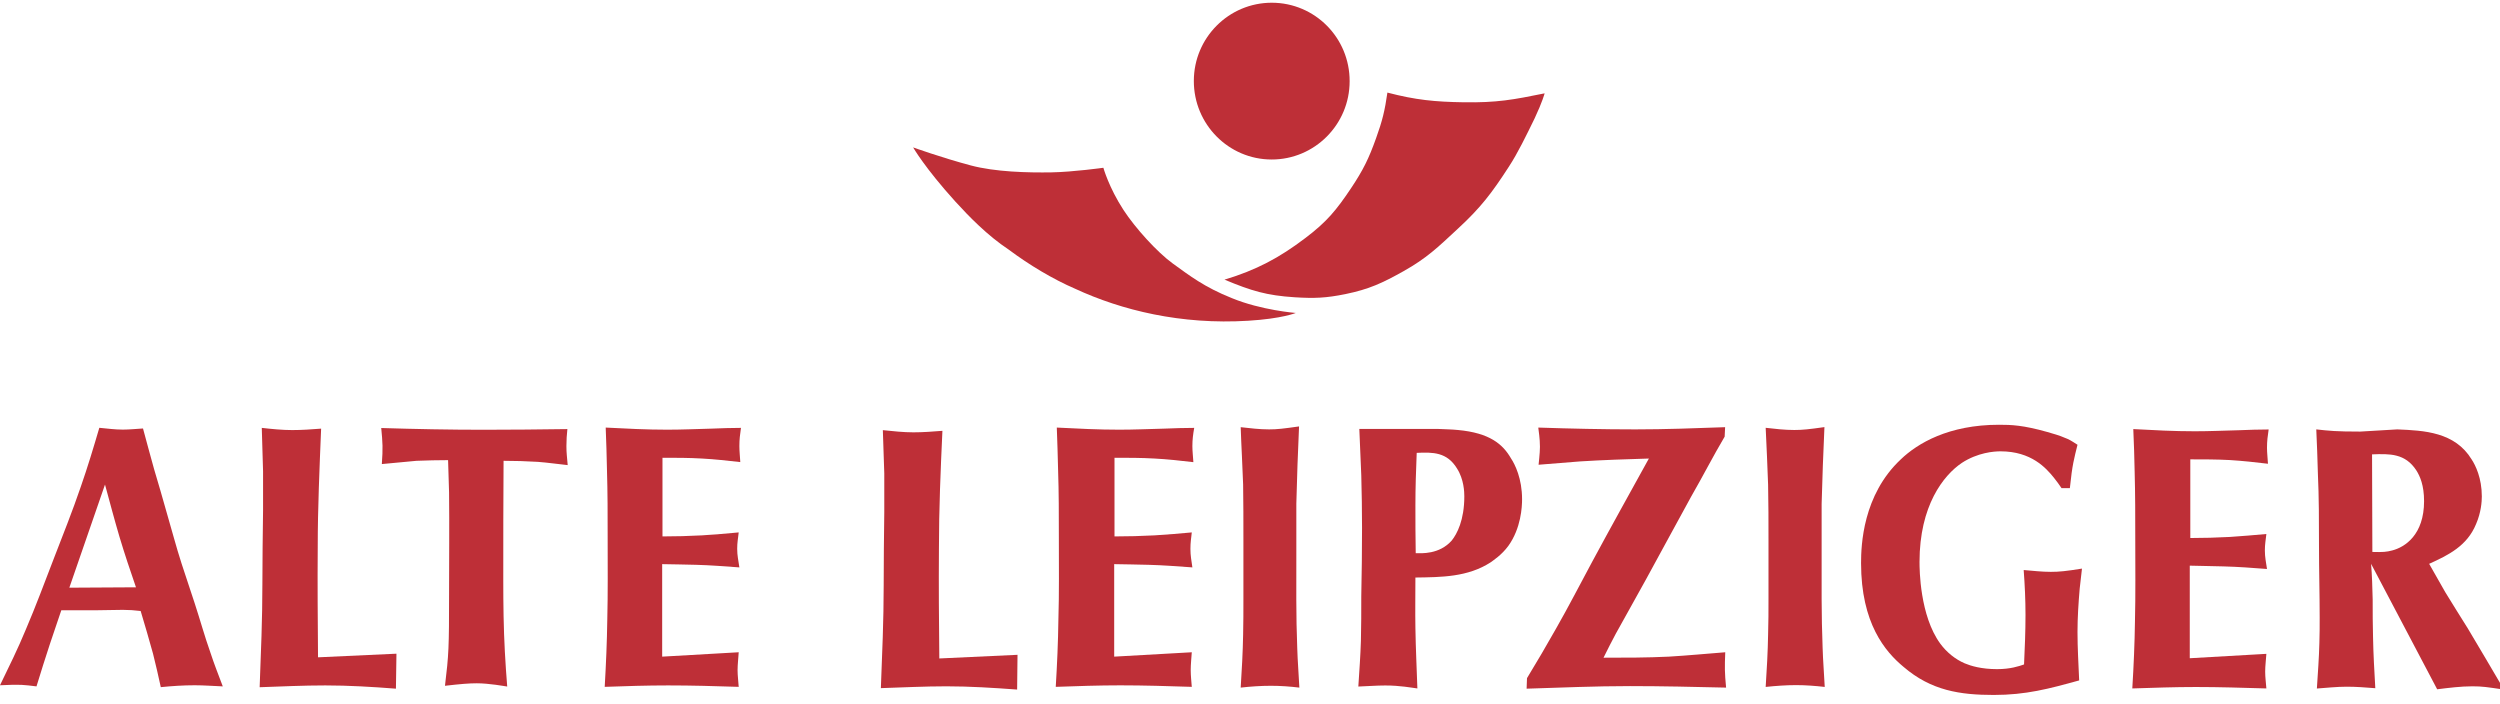
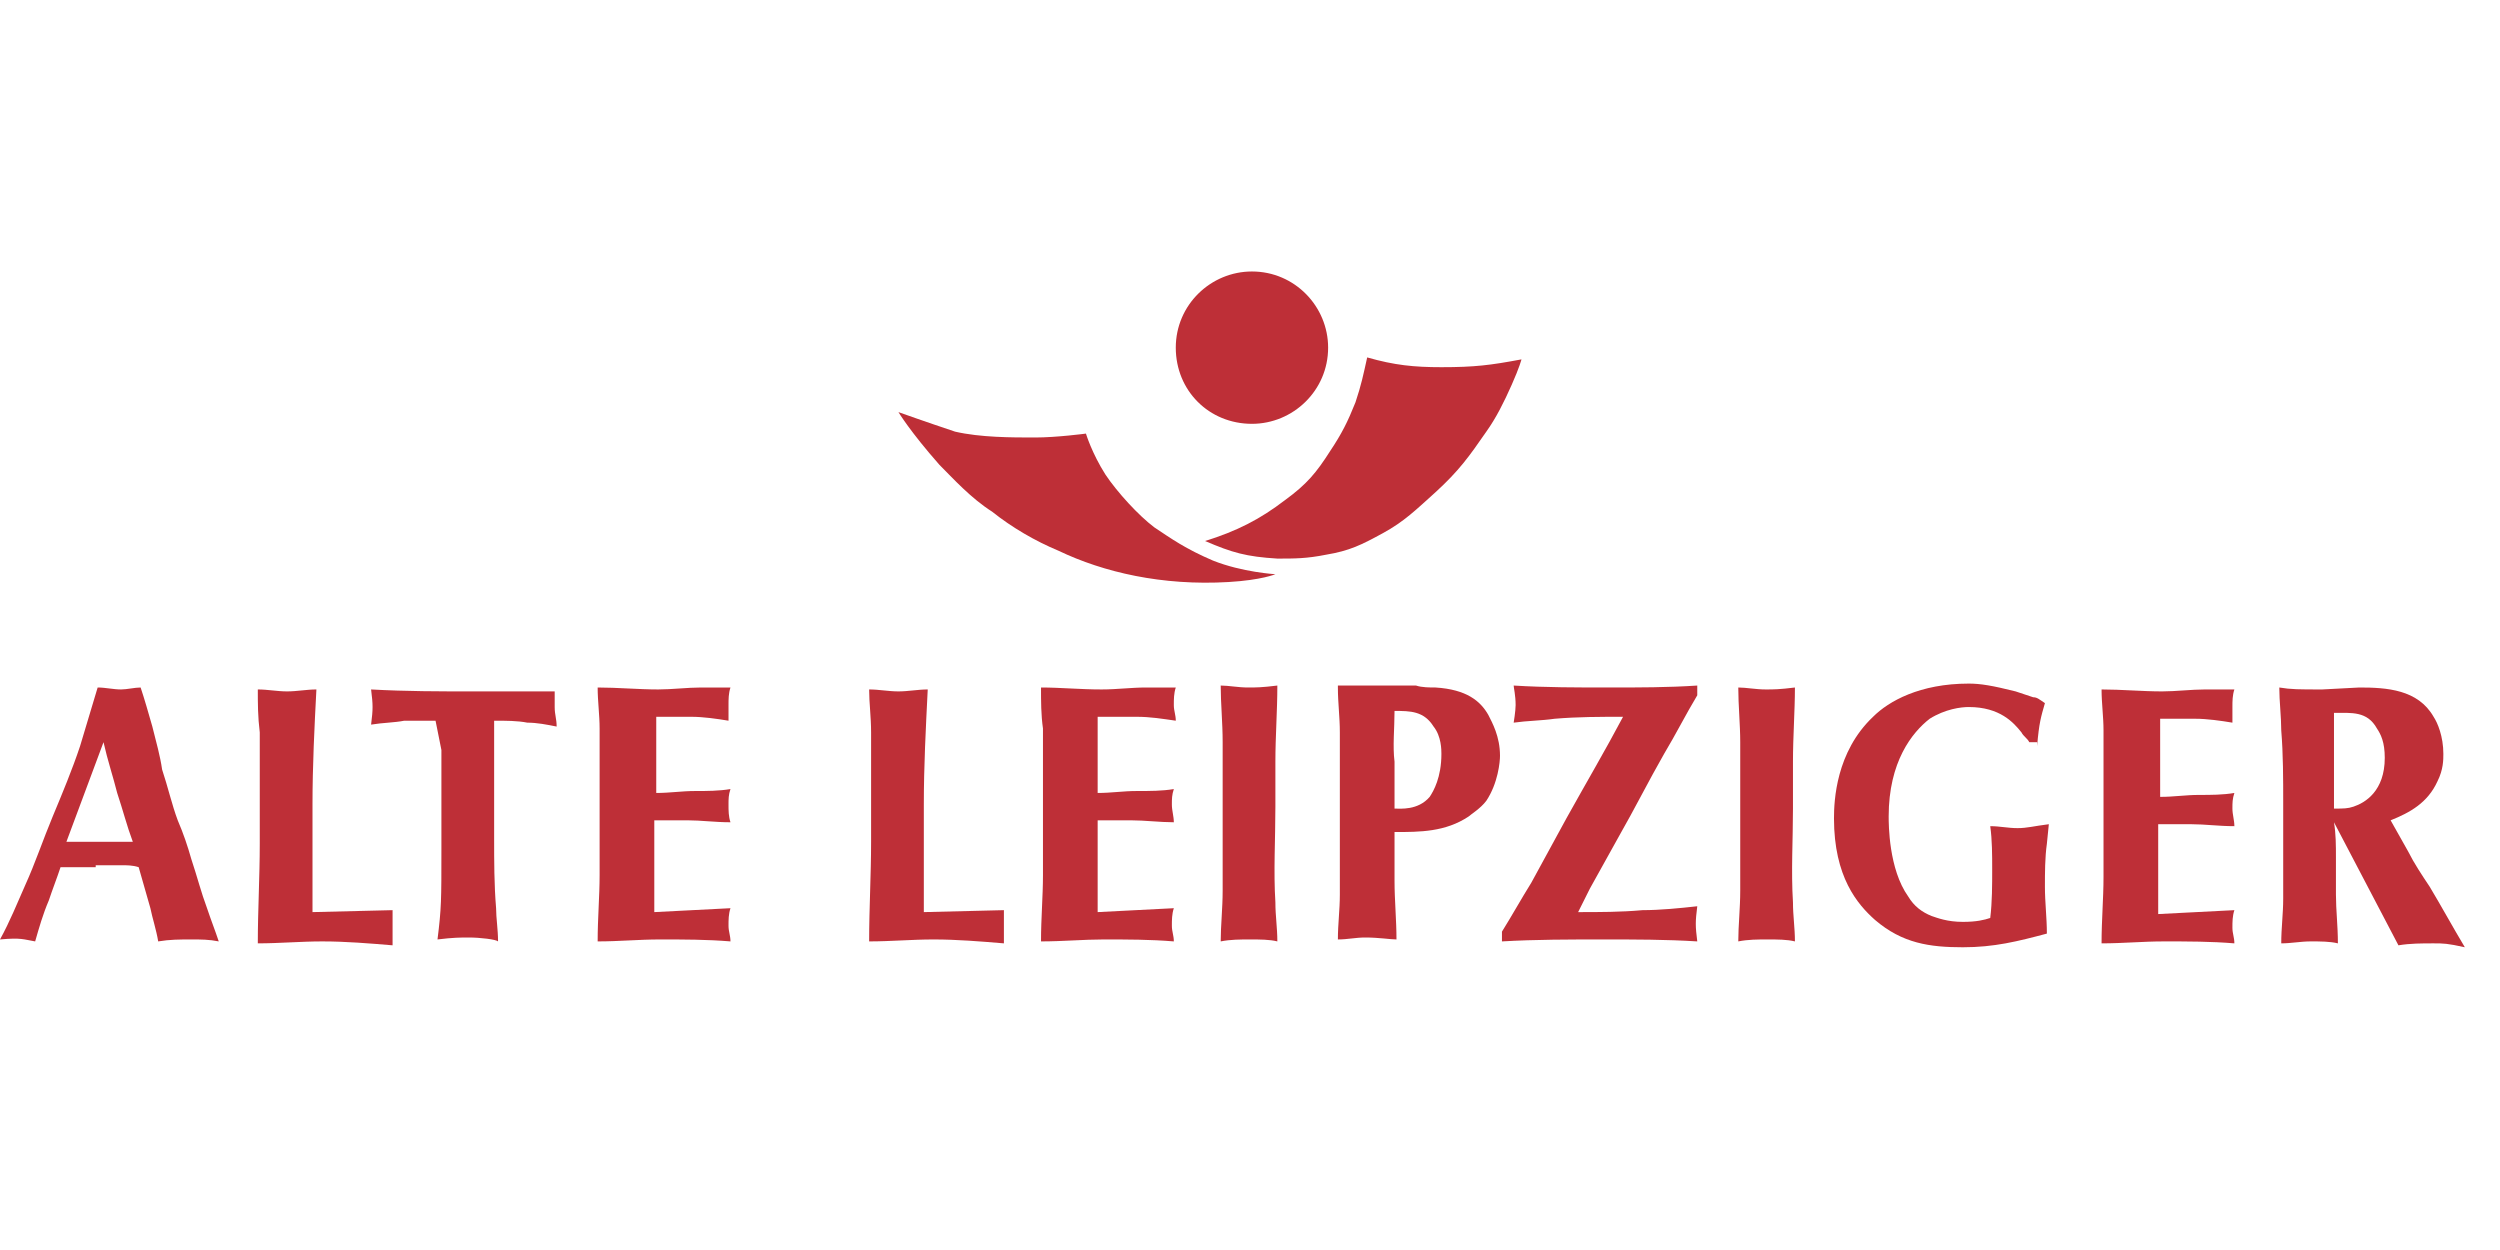
- <svg xmlns="http://www.w3.org/2000/svg" width="128px" height="36px" viewBox="0 0 129 36" version="1.1">
-   <g id="surface1">
-     <path style=" stroke:none;fill-rule:nonzero;fill:rgb(74.51%,18.431%,21.569%);fill-opacity:1;" d="M 47.117 7.465 C 47.117 7.465 47.715 8.516 49.305 10.27 C 49.977 11.008 50.949 12.012 52.047 12.738 C 53.094 13.52 54.316 14.258 55.484 14.762 C 57.871 15.867 60.938 16.625 64.406 16.41 C 66.152 16.305 66.863 16.008 66.863 16.008 C 66.863 16.008 65.09 15.871 63.562 15.242 C 62.137 14.672 61.383 14.082 60.516 13.457 C 59.703 12.867 58.574 11.617 57.973 10.695 C 57.215 9.531 56.934 8.516 56.934 8.516 C 56.934 8.516 55.383 8.734 54.25 8.754 C 53.043 8.773 51.355 8.734 50.09 8.395 C 48.566 7.988 47.117 7.465 47.117 7.465 " />
-     <path style=" stroke:none;fill-rule:nonzero;fill:rgb(74.51%,18.431%,21.569%);fill-opacity:1;" d="M 61.602 4.035 C 61.602 1.805 63.41 -0.004 65.629 0 C 67.852 0.004 69.648 1.816 69.641 4.051 C 69.641 6.285 67.832 8.094 65.613 8.09 C 63.395 8.086 61.598 6.27 61.602 4.035 " />
-     <path style=" stroke:none;fill-rule:nonzero;fill:rgb(74.51%,18.431%,21.569%);fill-opacity:1;" d="M 63.184 14.289 C 64.812 13.801 66.012 13.164 67.352 12.145 C 68.461 11.309 68.957 10.703 69.715 9.57 C 70.34 8.633 70.629 8.047 71.008 6.984 C 71.328 6.098 71.457 5.57 71.59 4.637 C 73.059 5.02 74.039 5.113 75.516 5.137 C 77.246 5.164 78.09 5.004 79.703 4.676 C 79.703 4.676 79.586 5.121 79.188 5.965 C 78.75 6.863 78.32 7.754 77.855 8.465 C 76.977 9.82 76.41 10.57 75.223 11.664 C 74.176 12.637 73.625 13.176 72.418 13.855 C 71.32 14.469 70.652 14.781 69.422 15.035 C 68.426 15.238 67.832 15.262 66.812 15.199 C 65.352 15.105 64.582 14.871 63.184 14.289 " />
-     <path style=" stroke:none;fill-rule:evenodd;fill:rgb(74.51%,18.431%,21.569%);fill-opacity:1;" d="M 5.418 24.863 C 5.664 25.766 5.902 26.668 6.164 27.555 C 6.426 28.434 6.719 29.301 7.016 30.164 L 3.578 30.184 Z M 5.023 31.348 C 5.453 31.348 5.902 31.328 6.34 31.328 C 6.652 31.328 6.945 31.348 7.258 31.387 C 7.48 32.121 7.691 32.852 7.895 33.586 C 8.035 34.148 8.172 34.73 8.297 35.316 C 8.883 35.258 9.453 35.219 10.047 35.219 C 10.527 35.219 11.016 35.258 11.496 35.277 C 11.277 34.695 11.051 34.129 10.855 33.527 C 10.562 32.703 10.324 31.836 10.047 30.992 C 9.82 30.297 9.59 29.621 9.371 28.945 C 9.09 28.078 8.863 27.195 8.602 26.312 C 8.398 25.559 8.172 24.828 7.953 24.074 C 7.758 23.359 7.562 22.664 7.379 21.969 C 7.031 21.988 6.684 22.027 6.34 22.027 C 5.918 22.027 5.52 21.969 5.125 21.934 C 4.828 22.949 4.516 23.98 4.168 24.977 C 3.738 26.238 3.25 27.457 2.77 28.699 C 2.305 29.902 1.848 31.141 1.332 32.344 C 0.938 33.301 0.465 34.262 0 35.219 C 1.105 35.164 1.223 35.199 1.883 35.277 C 2.109 34.543 2.336 33.809 2.574 33.094 C 2.77 32.496 2.973 31.93 3.164 31.348 L 5.023 31.348 " />
-     <path style=" stroke:none;fill-rule:nonzero;fill:rgb(74.51%,18.431%,21.569%);fill-opacity:1;" d="M 16.41 33.777 C 16.395 31.883 16.379 29.98 16.395 28.086 C 16.395 26.055 16.488 24.008 16.57 21.977 C 16.066 22.016 15.582 22.051 15.078 22.051 C 14.562 22.051 14.023 21.996 13.508 21.938 C 13.523 22.691 13.559 23.422 13.574 24.176 L 13.574 26.188 C 13.559 27.465 13.539 28.762 13.539 30.02 C 13.539 31.785 13.465 33.555 13.398 35.32 C 14.527 35.281 15.652 35.227 16.785 35.227 C 17.988 35.227 19.223 35.301 20.43 35.395 L 20.457 33.59 L 16.41 33.777 " />
-     <path style=" stroke:none;fill-rule:nonzero;fill:rgb(74.51%,18.431%,21.569%);fill-opacity:1;" d="M 23.172 25.273 C 23.191 27.004 23.172 28.789 23.172 30.539 C 23.172 33.254 23.156 33.645 22.961 35.246 C 23.773 35.152 24.203 35.117 24.602 35.117 C 25.234 35.117 26.035 35.266 26.172 35.285 C 26.121 34.688 26.086 34.094 26.051 33.496 C 25.984 32.27 25.969 31.023 25.969 29.797 C 25.969 27.73 25.969 25.684 25.984 23.637 C 26.566 23.637 27.168 23.656 27.75 23.691 C 28.266 23.73 28.781 23.805 29.293 23.859 C 29.262 23.449 29.227 23.266 29.227 22.875 C 29.227 22.578 29.246 22.277 29.277 22 C 27.844 22.02 26.398 22.035 24.953 22.035 C 23.207 22.035 21.445 22 19.672 21.945 C 19.746 22.727 19.762 22.969 19.703 23.805 C 20.305 23.75 20.895 23.691 21.492 23.637 C 22.043 23.617 22.574 23.602 23.121 23.602 L 23.172 25.273 " />
-     <path style=" stroke:none;fill-rule:nonzero;fill:rgb(74.51%,18.431%,21.569%);fill-opacity:1;" d="M 34.184 23.48 C 34.875 23.48 35.543 23.48 36.227 23.52 C 36.875 23.555 37.551 23.629 38.199 23.703 C 38.184 23.422 38.152 23.145 38.152 22.879 C 38.152 22.539 38.184 22.277 38.234 21.938 C 37.719 21.938 37.223 21.957 36.707 21.977 C 35.957 21.996 35.18 22.031 34.426 22.031 C 33.363 22.031 32.316 21.977 31.254 21.922 C 31.285 22.652 31.305 23.387 31.32 24.121 C 31.355 25.266 31.355 26.43 31.355 27.598 C 31.355 29.023 31.371 30.434 31.336 31.844 C 31.32 32.988 31.27 34.137 31.203 35.301 C 32.301 35.262 33.379 35.227 34.477 35.227 C 35.695 35.227 36.891 35.262 38.117 35.301 C 38.102 35.02 38.059 34.738 38.059 34.438 C 38.059 34.137 38.102 33.816 38.117 33.516 L 34.168 33.742 L 34.168 28.969 C 34.75 28.984 35.34 28.984 35.922 29.004 C 36.656 29.023 37.391 29.082 38.152 29.137 C 38.102 28.781 38.039 28.535 38.039 28.176 C 38.039 27.859 38.082 27.652 38.117 27.332 C 37.484 27.391 36.859 27.445 36.227 27.484 C 35.543 27.52 34.875 27.539 34.184 27.539 L 34.184 23.48 " />
-     <path style=" stroke:none;fill-rule:nonzero;fill:rgb(74.51%,18.431%,21.569%);fill-opacity:1;" d="M 48.469 33.836 C 48.449 31.945 48.434 30.055 48.449 28.172 C 48.449 26.148 48.535 24.113 48.629 22.09 C 48.121 22.129 47.641 22.168 47.133 22.168 C 46.617 22.168 46.078 22.109 45.555 22.055 C 45.57 22.805 45.613 23.531 45.629 24.281 L 45.629 26.281 C 45.613 27.551 45.598 28.844 45.598 30.094 C 45.598 31.852 45.52 33.609 45.453 35.367 C 46.574 35.332 47.707 35.273 48.832 35.273 C 50.047 35.273 51.277 35.352 52.484 35.441 L 52.504 33.648 L 48.469 33.836 " />
-     <path style=" stroke:none;fill-rule:nonzero;fill:rgb(74.51%,18.431%,21.569%);fill-opacity:1;" d="M 57.508 23.48 C 58.199 23.48 58.887 23.48 59.578 23.52 C 60.246 23.555 60.918 23.629 61.578 23.707 C 61.562 23.426 61.527 23.145 61.527 22.879 C 61.527 22.539 61.562 22.277 61.621 21.938 C 61.098 21.938 60.59 21.957 60.066 21.977 C 59.297 21.996 58.512 22.031 57.754 22.031 C 56.676 22.031 55.609 21.977 54.531 21.922 C 54.562 22.652 54.578 23.387 54.598 24.121 C 54.637 25.266 54.637 26.43 54.637 27.598 C 54.637 29.023 54.656 30.434 54.613 31.844 C 54.598 32.988 54.547 34.137 54.477 35.301 C 55.594 35.262 56.691 35.223 57.805 35.223 C 59.035 35.223 60.262 35.262 61.496 35.301 C 61.477 35.02 61.441 34.738 61.441 34.438 C 61.441 34.137 61.477 33.816 61.496 33.516 L 57.492 33.742 L 57.492 28.969 C 58.082 28.984 58.676 28.984 59.266 29.004 C 60.016 29.023 60.77 29.082 61.527 29.137 C 61.477 28.781 61.426 28.535 61.426 28.176 C 61.426 27.859 61.461 27.652 61.496 27.332 C 60.852 27.391 60.219 27.445 59.578 27.484 C 58.887 27.52 58.199 27.539 57.508 27.539 L 57.508 23.48 " />
-     <path style=" stroke:none;fill-rule:nonzero;fill:rgb(74.51%,18.431%,21.569%);fill-opacity:1;" d="M 66.891 25.848 C 66.922 24.516 66.973 23.18 67.031 21.863 C 66.223 21.977 65.91 22.016 65.488 22.016 C 64.996 22.016 64.508 21.957 64.02 21.902 C 64.051 22.879 64.113 23.855 64.145 24.852 C 64.16 25.789 64.16 26.75 64.16 27.707 L 64.16 30.773 C 64.16 31.391 64.16 31.992 64.145 32.613 C 64.129 33.516 64.078 34.438 64.02 35.34 C 64.543 35.281 65.074 35.246 65.578 35.246 C 66.07 35.246 66.559 35.281 67.047 35.34 C 67.016 34.664 66.957 33.984 66.938 33.309 C 66.871 31.637 66.891 29.965 66.891 28.293 L 66.891 25.848 " />
-     <path style=" stroke:none;fill-rule:evenodd;fill:rgb(74.51%,18.431%,21.569%);fill-opacity:1;" d="M 73.102 23.227 C 73.945 23.188 74.664 23.188 75.18 24.031 C 75.543 24.594 75.559 25.266 75.559 25.469 C 75.559 26.703 75.18 27.414 74.91 27.75 C 74.266 28.48 73.34 28.406 73.051 28.406 C 73.035 27.566 73.035 26.742 73.035 25.918 C 73.035 25.02 73.066 24.125 73.102 23.227 Z M 70.141 21.992 C 70.172 22.797 70.207 23.582 70.242 24.387 C 70.266 25.285 70.281 26.199 70.281 27.098 C 70.281 28.273 70.266 29.453 70.242 30.613 C 70.242 31.398 70.242 32.164 70.223 32.93 C 70.199 33.715 70.141 34.5 70.09 35.285 C 70.551 35.27 71.016 35.23 71.48 35.23 C 72.242 35.23 72.824 35.344 73.137 35.383 C 73.102 34.332 73.051 33.305 73.035 32.258 C 73.02 31.398 73.035 30.539 73.035 29.66 C 74.375 29.641 75.734 29.641 76.918 28.875 C 77.07 28.762 77.484 28.496 77.828 28.031 C 78.488 27.113 78.539 26.012 78.539 25.621 C 78.539 24.555 78.176 23.824 77.965 23.508 C 77.543 22.777 76.867 22.199 75.23 22.047 C 74.895 22.012 74.547 22.012 74.184 21.992 L 70.141 21.992 " />
-     <path style=" stroke:none;fill-rule:nonzero;fill:rgb(74.51%,18.431%,21.569%);fill-opacity:1;" d="M 89.016 21.902 C 87.473 21.957 85.926 22.016 84.383 22.016 C 82.719 22.016 81.039 21.977 79.375 21.922 C 79.391 22.07 79.461 22.484 79.461 22.918 C 79.461 23.254 79.391 23.801 79.391 23.84 C 80.109 23.781 80.82 23.727 81.535 23.668 C 82.719 23.594 83.902 23.555 85.082 23.52 C 84.109 25.285 83.113 27.07 82.152 28.855 C 81.535 30 80.938 31.164 80.293 32.293 C 79.805 33.16 79.309 34.004 78.793 34.852 L 78.773 35.395 C 80.555 35.34 82.32 35.262 84.109 35.262 C 85.758 35.262 87.402 35.301 89.066 35.34 C 88.992 34.547 88.992 34.305 89.023 33.516 C 88.07 33.59 87.09 33.684 86.113 33.742 C 84.965 33.797 83.891 33.797 82.742 33.797 C 82.945 33.383 83.156 32.969 83.375 32.559 C 83.891 31.617 84.422 30.695 84.922 29.777 C 85.707 28.348 86.484 26.898 87.27 25.473 C 87.867 24.438 88.391 23.406 88.992 22.391 L 89.016 21.902 " />
-     <path style=" stroke:none;fill-rule:nonzero;fill:rgb(74.51%,18.431%,21.569%);fill-opacity:1;" d="M 93.996 25.863 C 94.031 24.535 94.082 23.207 94.141 21.898 C 93.328 22.012 93.008 22.047 92.586 22.047 C 92.098 22.047 91.609 21.992 91.109 21.934 C 91.152 22.906 91.203 23.879 91.234 24.871 C 91.254 25.805 91.254 26.758 91.254 27.711 L 91.254 30.762 C 91.254 31.379 91.254 31.977 91.234 32.594 C 91.219 33.492 91.168 34.406 91.109 35.305 C 91.641 35.25 92.164 35.211 92.68 35.211 C 93.168 35.211 93.668 35.25 94.156 35.305 C 94.125 34.633 94.066 33.961 94.047 33.285 C 93.98 31.621 93.996 29.957 93.996 28.293 L 93.996 25.863 " />
-     <path style=" stroke:none;fill-rule:nonzero;fill:rgb(74.51%,18.431%,21.569%);fill-opacity:1;" d="M 106.805 25.047 C 106.93 23.809 107.031 23.504 107.199 22.809 C 106.855 22.586 106.754 22.527 106.551 22.453 C 106.254 22.32 105.961 22.246 105.648 22.152 C 104.391 21.797 103.789 21.777 103.148 21.777 C 100.551 21.777 98.945 22.734 98.082 23.562 C 96.117 25.402 96.031 27.996 96.031 28.918 C 96.031 32.02 97.273 33.484 98.227 34.273 C 99.652 35.496 101.141 35.719 102.879 35.719 C 104.531 35.719 105.723 35.402 107.285 34.969 C 107.25 34.145 107.199 33.297 107.199 32.469 C 107.199 31.719 107.25 30.965 107.312 30.234 L 107.43 29.199 C 106.602 29.332 106.254 29.367 105.824 29.367 C 105.359 29.367 104.898 29.312 104.422 29.273 C 104.48 30.043 104.516 30.816 104.516 31.586 C 104.516 32.449 104.48 33.297 104.441 34.145 C 104.172 34.238 103.738 34.387 103.047 34.387 C 102.238 34.387 101.688 34.219 101.375 34.086 C 100.895 33.879 100.449 33.523 100.117 33.07 C 99.062 31.625 99.047 29.238 99.047 28.859 C 99.047 25.945 100.285 24.387 101.223 23.75 C 102.051 23.207 102.895 23.148 103.227 23.148 C 104.82 23.148 105.578 24.012 105.977 24.504 C 106.121 24.691 106.254 24.859 106.375 25.047 L 106.805 25.047 " />
-     <path style=" stroke:none;fill-rule:nonzero;fill:rgb(74.51%,18.431%,21.569%);fill-opacity:1;" d="M 113.02 23.562 C 113.703 23.562 114.367 23.562 115.055 23.598 C 115.703 23.637 116.379 23.711 117.027 23.789 C 117.012 23.504 116.977 23.223 116.977 22.961 C 116.977 22.621 117.012 22.359 117.062 22.02 C 116.547 22.02 116.051 22.039 115.535 22.059 C 114.781 22.078 114.004 22.113 113.254 22.113 C 112.191 22.113 111.145 22.059 110.078 22 C 110.113 22.734 110.133 23.469 110.148 24.203 C 110.18 25.348 110.18 26.512 110.18 27.676 C 110.18 29.105 110.199 30.516 110.164 31.922 C 110.148 33.07 110.098 34.219 110.027 35.383 C 111.129 35.348 112.207 35.309 113.305 35.309 C 114.52 35.309 115.719 35.348 116.945 35.383 C 116.926 35.102 116.883 34.82 116.883 34.516 C 116.883 34.219 116.926 33.898 116.945 33.598 L 112.992 33.824 L 112.992 29.047 C 113.574 29.066 114.164 29.066 114.738 29.086 C 115.484 29.105 116.219 29.16 116.977 29.219 C 116.926 28.859 116.867 28.617 116.867 28.262 C 116.867 27.941 116.91 27.734 116.945 27.414 C 116.301 27.469 115.688 27.527 115.055 27.566 C 114.367 27.602 113.703 27.621 113.02 27.621 L 113.02 23.562 " />
-     <path style=" stroke:none;fill-rule:evenodd;fill:rgb(74.51%,18.431%,21.569%);fill-opacity:1;" d="M 122.398 23.305 C 123.316 23.27 124.109 23.25 124.684 24.133 C 124.871 24.43 125.082 24.898 125.082 25.719 C 125.082 27.457 124.094 28.094 123.438 28.262 C 123.141 28.34 122.973 28.355 122.414 28.34 Z M 125.344 28.953 C 126.332 28.504 127.301 28.035 127.766 26.898 C 128.027 26.297 128.062 25.738 128.062 25.477 C 128.062 24.523 127.734 23.867 127.539 23.57 C 126.676 22.148 125.082 22.074 123.699 22.016 L 121.789 22.129 C 120.523 22.129 120.195 22.09 119.52 22.016 C 119.551 22.766 119.586 23.516 119.602 24.262 C 119.66 25.531 119.66 26.785 119.66 28.035 C 119.66 29.27 119.695 30.504 119.695 31.723 C 119.695 32.172 119.695 32.598 119.68 33.031 C 119.66 33.816 119.602 34.602 119.551 35.387 C 120.059 35.352 120.574 35.293 121.098 35.293 C 121.578 35.293 122.086 35.332 122.566 35.371 C 122.516 34.488 122.465 33.629 122.449 32.75 C 122.43 32.098 122.43 31.441 122.43 30.789 C 122.414 30.168 122.398 29.551 122.348 28.953 L 125.758 35.426 C 126.363 35.352 126.973 35.273 127.574 35.273 C 128.098 35.273 128.309 35.312 129.203 35.441 C 128.578 34.375 127.961 33.328 127.336 32.281 C 126.938 31.645 126.551 31.031 126.172 30.41 L 125.344 28.953 " />
+ <svg xmlns="http://www.w3.org/2000/svg" version="1.1" id="svg2646" x="0px" y="0px" viewBox="0 0 128 64" style="enable-background:new 0 0 128 64;" xml:space="preserve">
+   <style type="text/css">
+ 	.st0{fill:#BE2F37;}
+ 	.st1{fill-rule:evenodd;clip-rule:evenodd;fill:#BE2F37;}
+ </style>
+   <g id="g2500">
+     <g id="g2506">
+       <path id="path2508" class="st0" d="M46,21.1c0,0,0.6,1,2.1,2.7c0.7,0.7,1.6,1.7,2.7,2.4c1,0.8,2.2,1.5,3.4,2    c2.3,1.1,5.3,1.8,8.7,1.6c1.7-0.1,2.4-0.4,2.4-0.4s-1.7-0.1-3.2-0.7c-1.4-0.6-2.1-1.1-3-1.7c-0.8-0.6-1.9-1.8-2.5-2.7    c-0.7-1.1-1-2.1-1-2.1s-1.5,0.2-2.6,0.2c-1.2,0-2.8,0-4.1-0.3C47.4,21.6,46,21.1,46,21.1" />
+       <path id="path2510" class="st0" d="M60.2,17.8c0-2.2,1.8-3.9,3.9-3.9c2.2,0,3.9,1.8,3.9,3.9c0,2.2-1.8,3.9-3.9,3.9    C61.9,21.7,60.2,20,60.2,17.8" />
+       <path id="path2512" class="st0" d="M61.7,27.7c1.6-0.5,2.8-1.1,4.1-2.1c1.1-0.8,1.6-1.4,2.3-2.5c0.6-0.9,0.9-1.5,1.3-2.5    c0.3-0.9,0.4-1.4,0.6-2.3c1.4,0.4,2.4,0.5,3.8,0.5c1.7,0,2.5-0.1,4.1-0.4c0,0-0.1,0.4-0.5,1.3c-0.4,0.9-0.8,1.7-1.3,2.4    c-0.9,1.3-1.4,2-2.6,3.1c-1,0.9-1.6,1.5-2.7,2.1c-1.1,0.6-1.7,0.9-2.9,1.1c-1,0.2-1.6,0.2-2.5,0.2C63.8,28.5,63.1,28.3,61.7,27.7" />
+       <path id="path2514" class="st1" d="M5.3,38c0.2,0.9,0.5,1.8,0.7,2.6c0.3,0.9,0.5,1.7,0.8,2.5l-3.4,0L5.3,38z M4.9,44.3    c0.4,0,0.9,0,1.3,0c0.3,0,0.6,0,0.9,0.1c0.2,0.7,0.4,1.4,0.6,2.1C7.8,47,8,47.6,8.1,48.2c0.6-0.1,1.1-0.1,1.7-0.1    c0.5,0,0.9,0,1.4,0.1c-0.2-0.6-0.4-1.1-0.6-1.7c-0.3-0.8-0.5-1.6-0.8-2.5c-0.2-0.7-0.4-1.3-0.7-2c-0.3-0.8-0.5-1.7-0.8-2.6    C8.2,38.7,8,38,7.8,37.2c-0.2-0.7-0.4-1.4-0.6-2c-0.3,0-0.7,0.1-1,0.1c-0.4,0-0.8-0.1-1.2-0.1c-0.3,1-0.6,2-0.9,3    c-0.4,1.2-0.9,2.4-1.4,3.6c-0.5,1.2-0.9,2.4-1.4,3.5c-0.4,0.9-0.8,1.9-1.3,2.8c1.1-0.1,1.2,0,1.8,0.1c0.2-0.7,0.4-1.4,0.7-2.1    c0.2-0.6,0.4-1.1,0.6-1.7H4.9" />
+       <path id="path2516" class="st0" d="M16,46.7c0-1.8,0-3.7,0-5.5c0-2,0.1-4,0.2-5.9c-0.5,0-1,0.1-1.5,0.1c-0.5,0-1-0.1-1.5-0.1    c0,0.7,0,1.4,0.1,2.2v2c0,1.2,0,2.5,0,3.7c0,1.7-0.1,3.4-0.1,5.1c1.1,0,2.2-0.1,3.3-0.1c1.2,0,2.4,0.1,3.6,0.2l0-1.8L16,46.7" />
+       <path id="path2518" class="st0" d="M22.6,38.4c0,1.7,0,3.4,0,5.1c0,2.6,0,3-0.2,4.6C23.2,48,23.6,48,24,48c0.6,0,1.4,0.1,1.5,0.2    c0-0.6-0.1-1.2-0.1-1.7c-0.1-1.2-0.1-2.4-0.1-3.6c0-2,0-4,0-6c0.6,0,1.2,0,1.7,0.1c0.5,0,1,0.1,1.5,0.2c0-0.4-0.1-0.6-0.1-1    c0-0.3,0-0.6,0-0.8c-1.4,0-2.8,0-4.2,0c-1.7,0-3.4,0-5.2-0.1c0.1,0.8,0.1,1,0,1.8c0.6-0.1,1.2-0.1,1.7-0.2c0.5,0,1.1,0,1.6,0    L22.6,38.4" />
+       <path id="path2520" class="st0" d="M33.4,36.7c0.7,0,1.3,0,2,0c0.6,0,1.3,0.1,1.9,0.2c0-0.3,0-0.5,0-0.8c0-0.3,0-0.6,0.1-0.9    c-0.5,0-1,0-1.5,0c-0.7,0-1.5,0.1-2.2,0.1c-1,0-2.1-0.1-3.1-0.1c0,0.7,0.1,1.4,0.1,2.1c0,1.1,0,2.2,0,3.4c0,1.4,0,2.8,0,4.1    c0,1.1-0.1,2.2-0.1,3.4c1.1,0,2.1-0.1,3.2-0.1c1.2,0,2.4,0,3.6,0.1c0-0.3-0.1-0.5-0.1-0.8c0-0.3,0-0.6,0.1-0.9l-3.9,0.2V42    c0.6,0,1.1,0,1.7,0c0.7,0,1.4,0.1,2.2,0.1c-0.1-0.3-0.1-0.6-0.1-0.9c0-0.3,0-0.5,0.1-0.8c-0.6,0.1-1.2,0.1-1.8,0.1    c-0.7,0-1.3,0.1-2,0.1V36.7" />
+       <path id="path2522" class="st0" d="M47.3,46.7c0-1.8,0-3.7,0-5.5c0-2,0.1-3.9,0.2-5.9c-0.5,0-1,0.1-1.5,0.1c-0.5,0-1-0.1-1.5-0.1    c0,0.7,0.1,1.4,0.1,2.2v1.9c0,1.2,0,2.5,0,3.7c0,1.7-0.1,3.4-0.1,5.1c1.1,0,2.2-0.1,3.3-0.1c1.2,0,2.4,0.1,3.6,0.2l0-1.7    L47.3,46.7" />
+       <path id="path2524" class="st0" d="M56.2,36.7c0.7,0,1.3,0,2,0c0.7,0,1.3,0.1,2,0.2c0-0.3-0.1-0.5-0.1-0.8c0-0.3,0-0.6,0.1-0.9    c-0.5,0-1,0-1.5,0c-0.8,0-1.5,0.1-2.3,0.1c-1.1,0-2.1-0.1-3.1-0.1c0,0.7,0,1.4,0.1,2.1c0,1.1,0,2.2,0,3.4c0,1.4,0,2.8,0,4.1    c0,1.1-0.1,2.2-0.1,3.4c1.1,0,2.2-0.1,3.2-0.1c1.2,0,2.4,0,3.6,0.1c0-0.3-0.1-0.5-0.1-0.8c0-0.3,0-0.6,0.1-0.9l-3.9,0.2V42    c0.6,0,1.2,0,1.7,0c0.7,0,1.5,0.1,2.2,0.1c0-0.3-0.1-0.6-0.1-0.9c0-0.3,0-0.5,0.1-0.8c-0.6,0.1-1.2,0.1-1.9,0.1    c-0.7,0-1.3,0.1-2,0.1V36.7" />
+       <path id="path2526" class="st0" d="M65.3,39c0-1.3,0.1-2.6,0.1-3.9c-0.8,0.1-1.1,0.1-1.5,0.1c-0.5,0-1-0.1-1.4-0.1    c0,0.9,0.1,1.9,0.1,2.9c0,0.9,0,1.8,0,2.8v3c0,0.6,0,1.2,0,1.8c0,0.9-0.1,1.8-0.1,2.6c0.5-0.1,1-0.1,1.5-0.1c0.5,0,1,0,1.4,0.1    c0-0.7-0.1-1.3-0.1-2c-0.1-1.6,0-3.2,0-4.9V39" />
+       <path id="path2528" class="st1" d="M71.4,36.4c0.8,0,1.5,0,2,0.8c0.4,0.5,0.4,1.2,0.4,1.4c0,1.2-0.4,1.9-0.6,2.2    c-0.6,0.7-1.5,0.6-1.8,0.6c0-0.8,0-1.6,0-2.4C71.3,38.2,71.4,37.3,71.4,36.4z M68.5,35.2c0,0.8,0.1,1.5,0.1,2.3c0,0.9,0,1.8,0,2.6    c0,1.1,0,2.3,0,3.4c0,0.8,0,1.5,0,2.3c0,0.8-0.1,1.5-0.1,2.3c0.5,0,0.9-0.1,1.4-0.1c0.7,0,1.3,0.1,1.6,0.1c0-1-0.1-2-0.1-3    c0-0.8,0-1.7,0-2.5c1.3,0,2.6,0,3.8-0.8c0.1-0.1,0.6-0.4,0.9-0.8c0.6-0.9,0.7-2,0.7-2.3c0-1-0.4-1.7-0.6-2.1    c-0.4-0.7-1.1-1.3-2.7-1.4c-0.3,0-0.7,0-1-0.1H68.5" />
+       <path id="path2530" class="st0" d="M86.9,35.1c-1.5,0.1-3,0.1-4.5,0.1c-1.6,0-3.3,0-4.9-0.1c0,0.1,0.1,0.5,0.1,1    c0,0.3-0.1,0.9-0.1,0.9c0.7-0.1,1.4-0.1,2.1-0.2c1.2-0.1,2.3-0.1,3.5-0.1c-0.9,1.7-1.9,3.4-2.9,5.2c-0.6,1.1-1.2,2.2-1.8,3.3    c-0.5,0.8-1,1.7-1.5,2.5l0,0.5c1.7-0.1,3.5-0.1,5.2-0.1c1.6,0,3.2,0,4.8,0.1c-0.1-0.8-0.1-1,0-1.8c-0.9,0.1-1.9,0.2-2.8,0.2    c-1.1,0.1-2.2,0.1-3.3,0.1c0.2-0.4,0.4-0.8,0.6-1.2c0.5-0.9,1-1.8,1.5-2.7c0.8-1.4,1.5-2.8,2.3-4.2c0.6-1,1.1-2,1.7-3L86.9,35.1" />
+       <path id="path2532" class="st0" d="M91.8,39c0-1.3,0.1-2.6,0.1-3.8c-0.8,0.1-1.1,0.1-1.5,0.1c-0.5,0-1-0.1-1.4-0.1    c0,0.9,0.1,1.9,0.1,2.8c0,0.9,0,1.8,0,2.8v3c0,0.6,0,1.2,0,1.8c0,0.9-0.1,1.8-0.1,2.6c0.5-0.1,1-0.1,1.5-0.1c0.5,0,1,0,1.4,0.1    c0-0.7-0.1-1.3-0.1-2c-0.1-1.6,0-3.2,0-4.8V39" />
+       <path id="path2534" class="st0" d="M104.3,38.2c0.1-1.2,0.2-1.5,0.4-2.2c-0.3-0.2-0.4-0.3-0.6-0.3c-0.3-0.1-0.6-0.2-0.9-0.3    c-1.2-0.3-1.8-0.4-2.4-0.4c-2.5,0-4.1,0.9-4.9,1.7c-1.9,1.8-2,4.3-2,5.2c0,3,1.2,4.4,2.1,5.2c1.4,1.2,2.8,1.4,4.5,1.4    c1.6,0,2.8-0.3,4.3-0.7c0-0.8-0.1-1.6-0.1-2.4c0-0.7,0-1.5,0.1-2.2l0.1-1c-0.8,0.1-1.1,0.2-1.6,0.2c-0.5,0-0.9-0.1-1.4-0.1    c0.1,0.7,0.1,1.5,0.1,2.2c0,0.8,0,1.7-0.1,2.5c-0.3,0.1-0.7,0.2-1.4,0.2c-0.8,0-1.3-0.2-1.6-0.3c-0.5-0.2-0.9-0.5-1.2-1    c-1-1.4-1-3.7-1-4.1c0-2.8,1.2-4.3,2.1-5c0.8-0.5,1.6-0.6,2-0.6c1.6,0,2.3,0.8,2.7,1.3c0.1,0.2,0.3,0.3,0.4,0.5H104.3" />
+       <path id="path2536" class="st0" d="M110.4,36.8c0.7,0,1.3,0,2,0c0.6,0,1.3,0.1,1.9,0.2c0-0.3,0-0.5,0-0.8c0-0.3,0-0.6,0.1-0.9    c-0.5,0-1,0-1.5,0c-0.7,0-1.5,0.1-2.2,0.1c-1,0-2.1-0.1-3.1-0.1c0,0.7,0.1,1.4,0.1,2.1c0,1.1,0,2.2,0,3.4c0,1.4,0,2.8,0,4.1    c0,1.1-0.1,2.2-0.1,3.4c1.1,0,2.1-0.1,3.2-0.1c1.2,0,2.4,0,3.6,0.1c0-0.3-0.1-0.5-0.1-0.8c0-0.3,0-0.6,0.1-0.9l-3.9,0.2v-4.6    c0.6,0,1.1,0,1.7,0c0.7,0,1.4,0.1,2.2,0.1c0-0.3-0.1-0.6-0.1-0.9c0-0.3,0-0.5,0.1-0.8c-0.6,0.1-1.2,0.1-1.8,0.1    c-0.7,0-1.3,0.1-2,0.1V36.8" />
+       <path id="path2538" class="st1" d="M119.5,36.5c0.9,0,1.7-0.1,2.2,0.8c0.2,0.3,0.4,0.7,0.4,1.5c0,1.7-1,2.3-1.6,2.5    c-0.3,0.1-0.5,0.1-1,0.1L119.5,36.5z M122.4,42c1-0.4,1.9-0.9,2.4-2c0.3-0.6,0.3-1.1,0.3-1.4c0-0.9-0.3-1.6-0.5-1.9    c-0.8-1.4-2.4-1.5-3.8-1.5l-1.9,0.1c-1.2,0-1.6,0-2.2-0.1c0,0.7,0.1,1.5,0.1,2.2c0.1,1.2,0.1,2.5,0.1,3.7c0,1.2,0,2.4,0,3.6    c0,0.4,0,0.9,0,1.3c0,0.8-0.1,1.5-0.1,2.3c0.5,0,1-0.1,1.5-0.1c0.5,0,1,0,1.4,0.1c0-0.9-0.1-1.7-0.1-2.5c0-0.6,0-1.3,0-1.9    c0-0.6,0-1.2-0.1-1.8l3.3,6.3c0.6-0.1,1.2-0.1,1.8-0.1c0.5,0,0.7,0,1.6,0.2c-0.6-1-1.2-2.1-1.8-3.1c-0.4-0.6-0.8-1.2-1.1-1.8    L122.4,42" />
+     </g>
  </g>
</svg>
